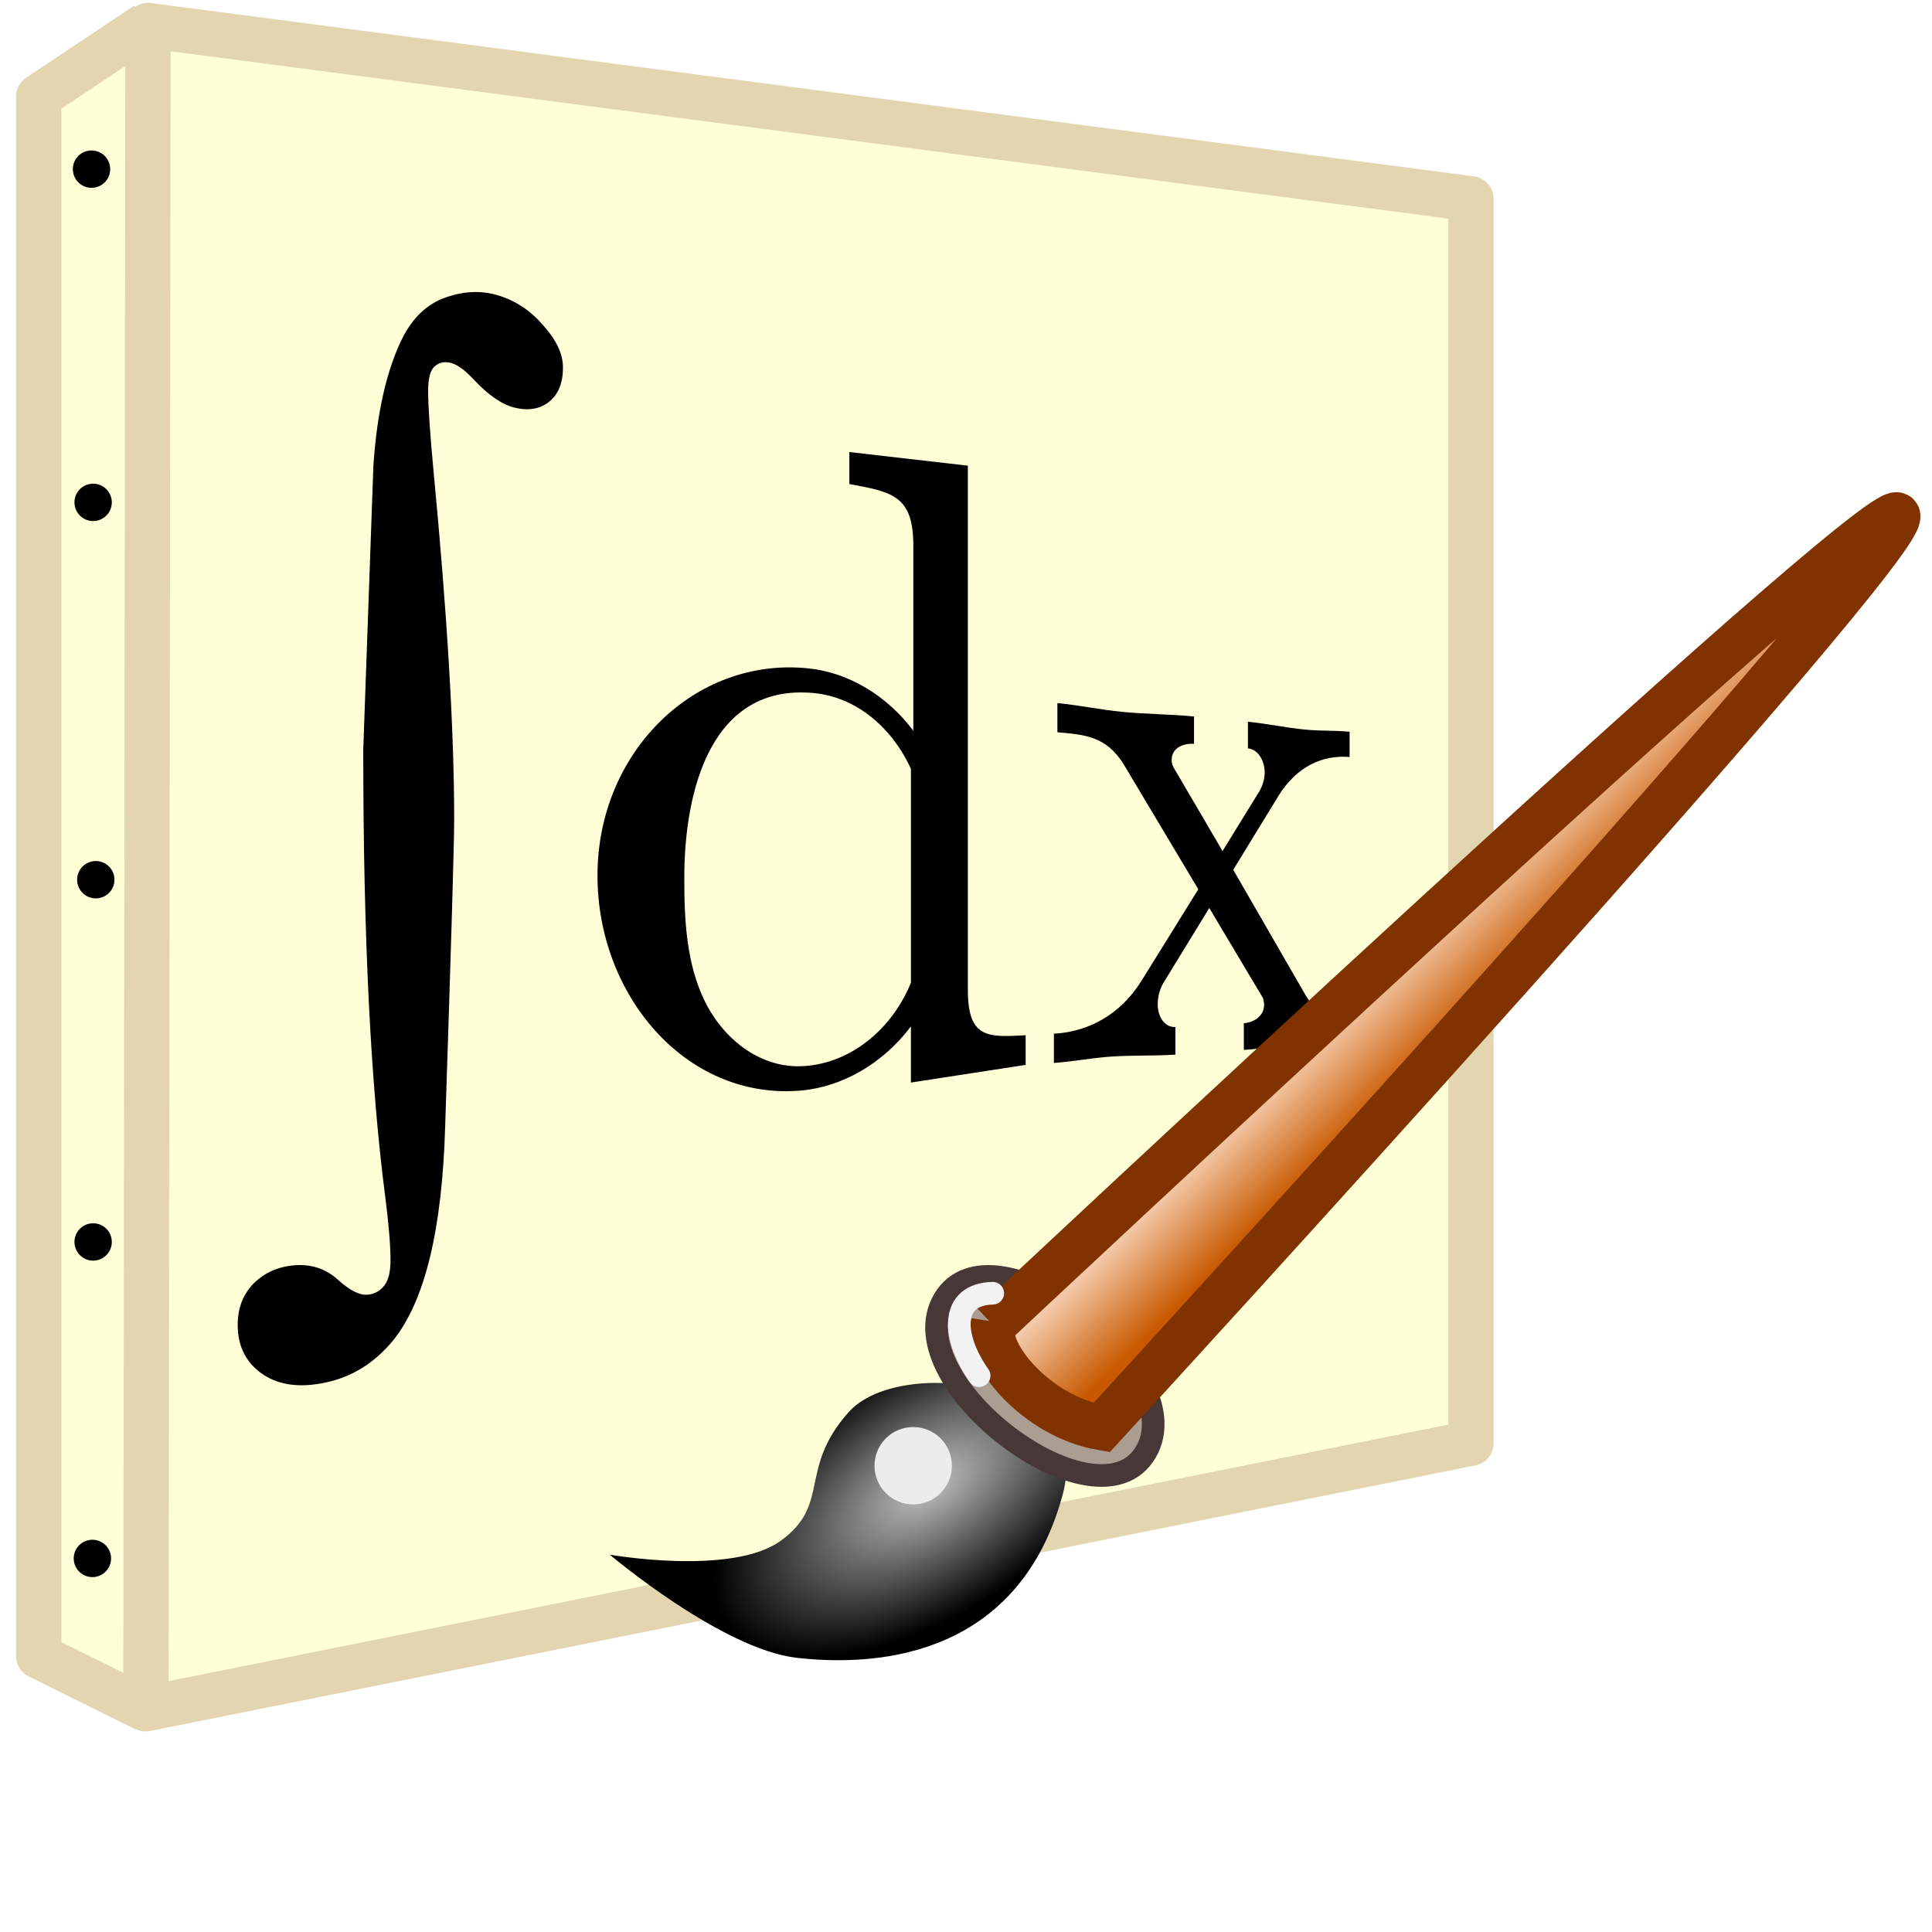
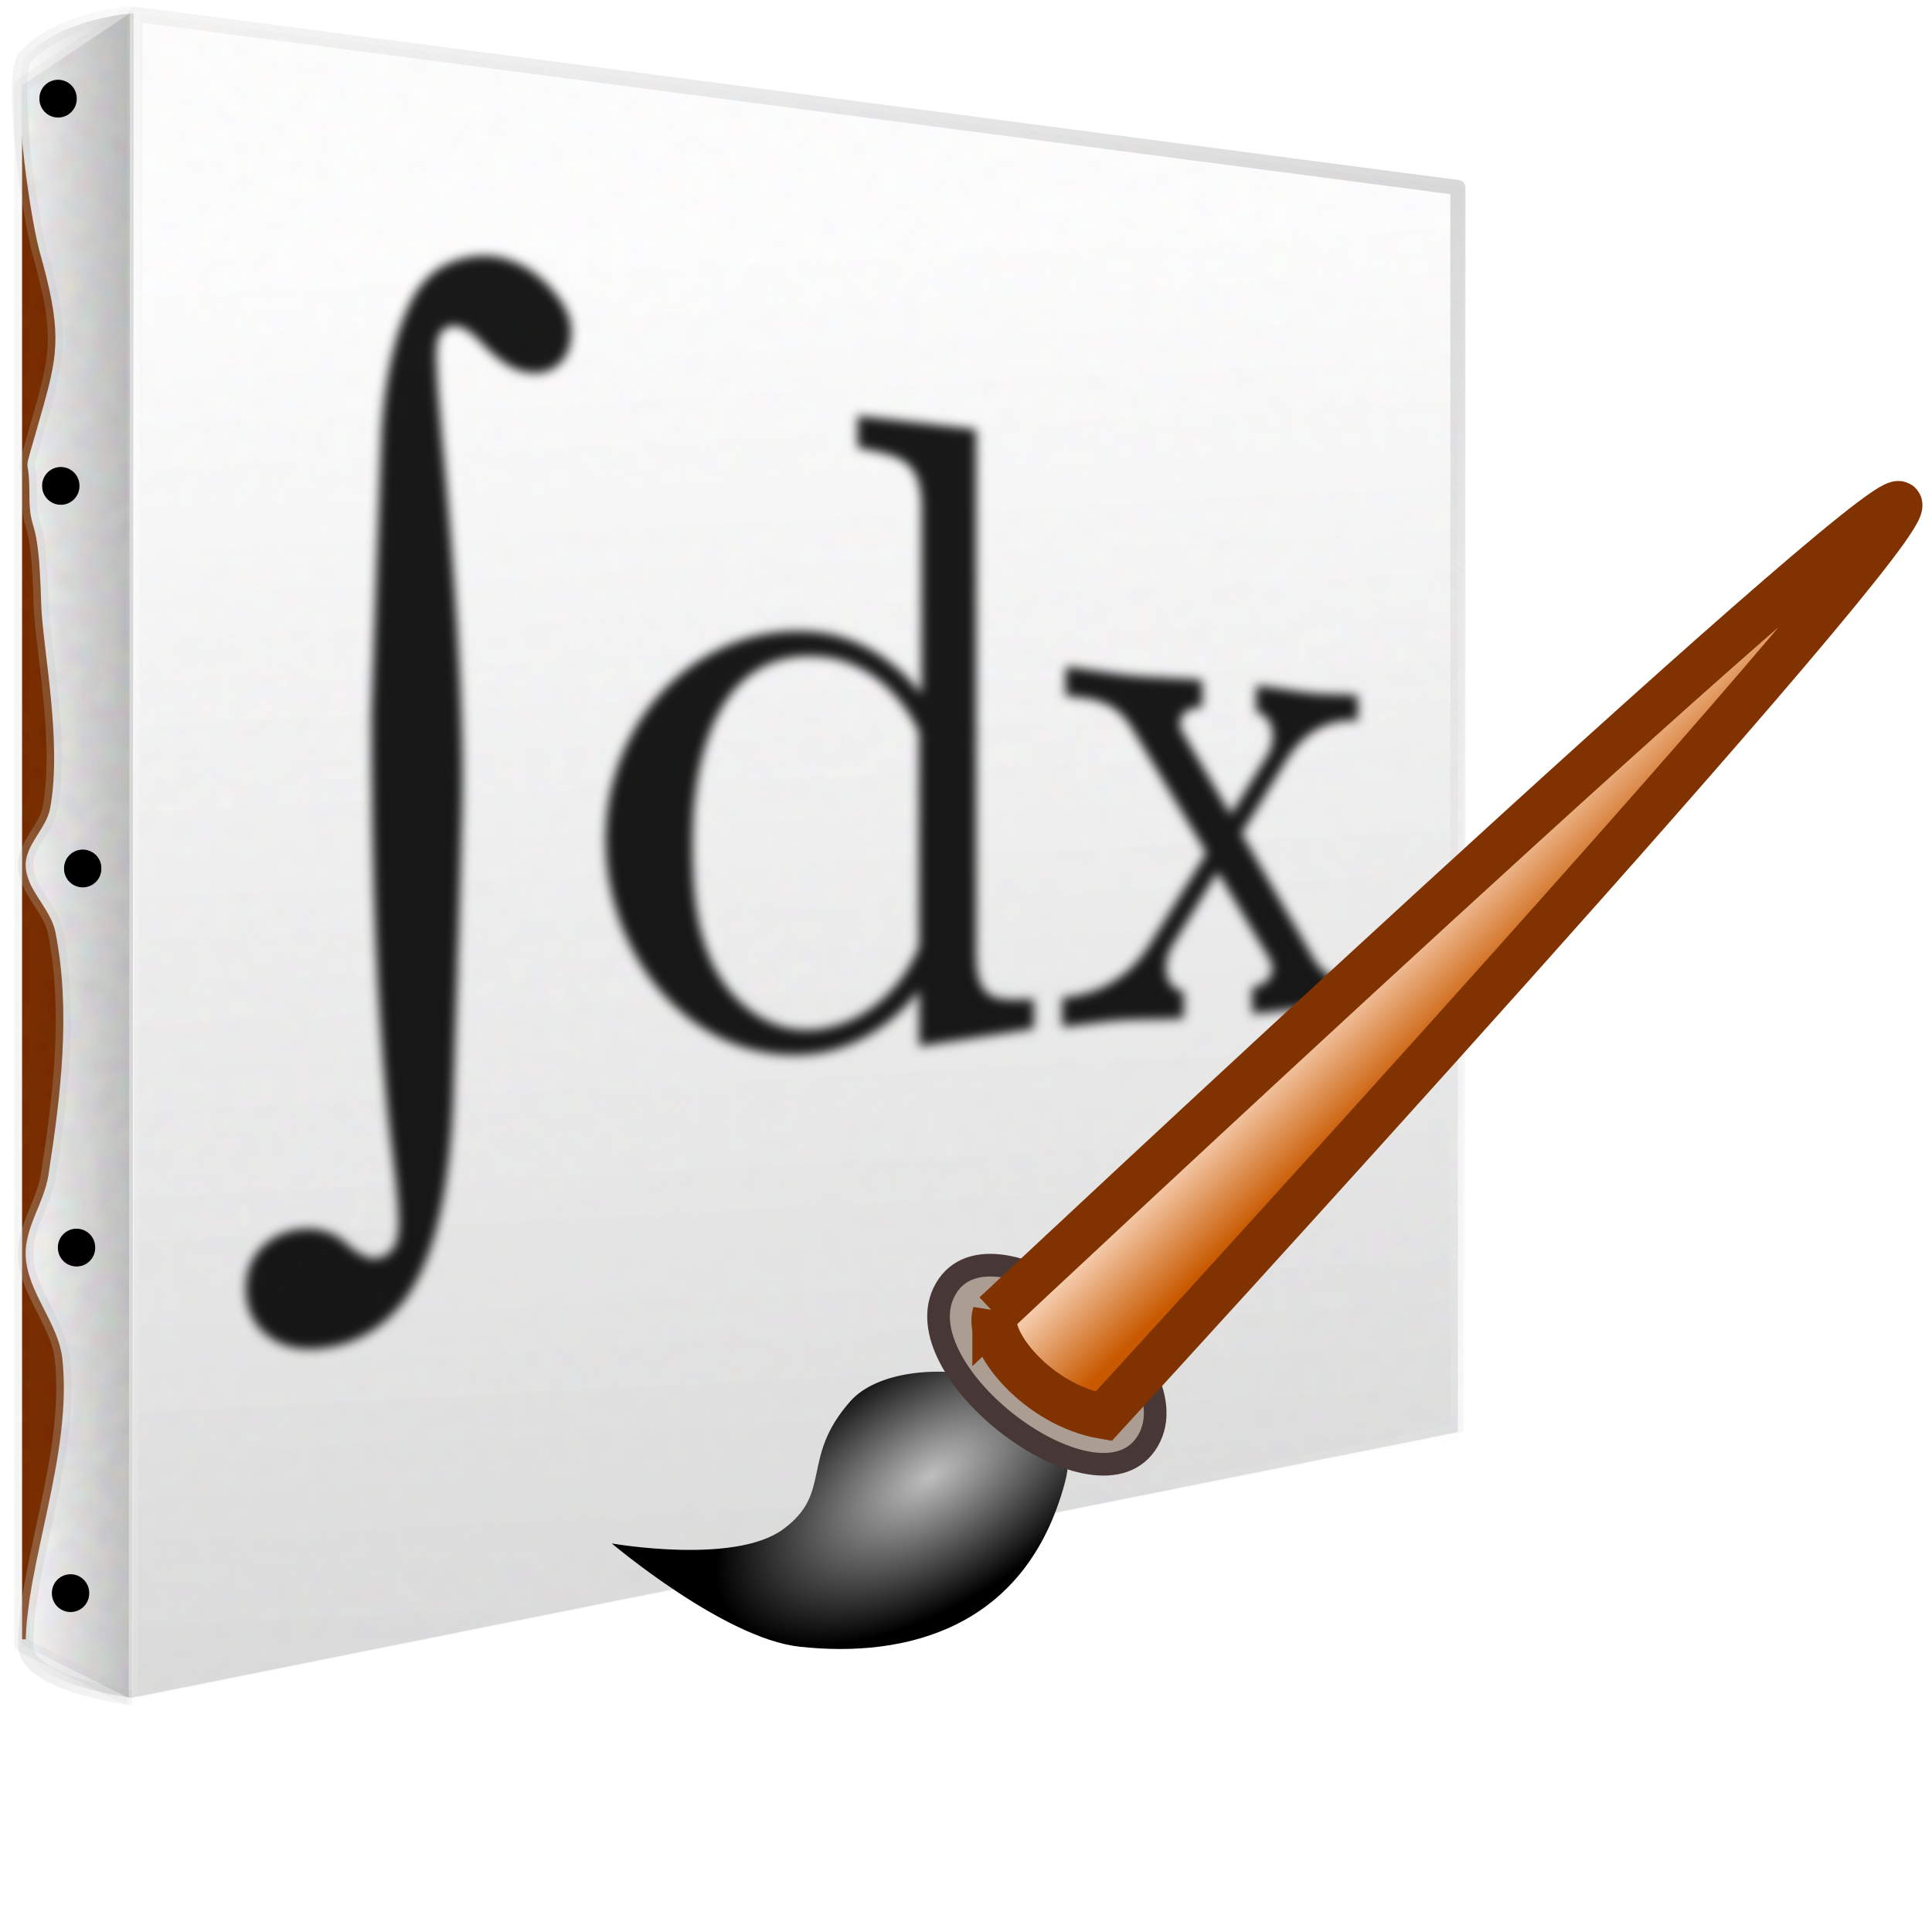
- <svg xmlns="http://www.w3.org/2000/svg" xmlns:xlink="http://www.w3.org/1999/xlink" width="256" height="256" id="svg3088" version="1.1">
+ <svg xmlns="http://www.w3.org/2000/svg" xmlns:ns1="http://www.openswatchbook.org/uri/2009/osb" xmlns:xlink="http://www.w3.org/1999/xlink" version="1.1" id="svg3088" height="256" width="256" enable-background="new">
  <defs id="defs3090">
+     <linearGradient id="linearGradient13475">
+       <stop style="stop-color:#d0d0d0;stop-opacity:1;" offset="0" id="stop13477" />
+       <stop style="stop-color:#cacaca;stop-opacity:0;" offset="1" id="stop13479" />
+     </linearGradient>
+     <linearGradient id="linearGradient13396">
+       <stop style="stop-color:#c4c4c4;stop-opacity:1;" offset="0" id="stop13398" />
+       <stop style="stop-color:#ffffff;stop-opacity:0;" offset="1" id="stop13400" />
+     </linearGradient>
+     <linearGradient id="linearGradient12834">
+       <stop id="stop12836" offset="0" style="stop-color:#cfc4c4;stop-opacity:1" />
+       <stop id="stop12838" offset="1" style="stop-color:#ffffff;stop-opacity:1" />
+     </linearGradient>
+     <linearGradient id="linearGradient4788" ns1:paint="solid">
+       <stop style="stop-color:#ffffff;stop-opacity:1;" offset="0" id="stop4790" />
+     </linearGradient>
+     <linearGradient id="linearGradient3936">
+       <stop style="stop-color:#cbcbcb;stop-opacity:1;" offset="0" id="stop3938" />
+       <stop style="stop-color:#cbcbcb;stop-opacity:0;" offset="1" id="stop3940" />
+     </linearGradient>
+     <linearGradient id="linearGradient3924">
+       <stop style="stop-color:#d4d4d4;stop-opacity:1;" offset="0" id="stop3926" />
+       <stop style="stop-color:#ffffff;stop-opacity:1" offset="1" id="stop3928" />
+     </linearGradient>
    <linearGradient id="linearGradient3970">
      <stop style="stop-color:#c85900;stop-opacity:1;" offset="0" id="stop3972" />
      <stop style="stop-color:#ffe4d1;stop-opacity:1;" offset="1" id="stop3974" />
    </linearGradient>
    <linearGradient id="linearGradient3962">
      <stop style="stop-color:#bfbfbf;stop-opacity:1;" offset="0" id="stop3964" />
      <stop style="stop-color:#000000;stop-opacity:1" offset="1" id="stop3966" />
    </linearGradient>
    <clipPath id="clipPath3088" clipPathUnits="userSpaceOnUse">
      <path id="path3090" d="m 0,0 595.276,0 0,841.89 L 0,841.89 0,0 z" />
    </clipPath>
    <radialGradient xlink:href="#linearGradient3962" id="radialGradient3133" gradientUnits="userSpaceOnUse" gradientTransform="matrix(0.8792177,-0.5750723,0.2955658,0.4518853,-280.8181,628.0653)" cx="134.835" cy="995.722" fx="134.835" fy="995.722" r="30.678" />
    <linearGradient xlink:href="#linearGradient3970" id="linearGradient3135" gradientUnits="userSpaceOnUse" x1="193.84" y1="947.997" x2="183.474" y2="937.497" />
    <linearGradient xlink:href="#linearGradient3970" id="linearGradient3998" gradientUnits="userSpaceOnUse" x1="193.84" y1="947.997" x2="183.474" y2="937.497" gradientTransform="translate(-9,-35)" />
    <radialGradient xlink:href="#linearGradient3962" id="radialGradient4002" gradientUnits="userSpaceOnUse" gradientTransform="matrix(0.8792177,-0.5750723,0.2955658,0.4518853,-289.8181,593.0653)" cx="134.835" cy="995.722" fx="134.835" fy="995.722" r="30.678" />
    <radialGradient xlink:href="#linearGradient3962" id="radialGradient3413" gradientUnits="userSpaceOnUse" gradientTransform="matrix(0.8792177,-0.5750723,0.2955658,0.4518853,-289.8181,593.0653)" cx="134.835" cy="995.722" fx="134.835" fy="995.722" r="30.678" />
    <linearGradient xlink:href="#linearGradient3970" id="linearGradient3415" gradientUnits="userSpaceOnUse" gradientTransform="translate(-9,-35)" x1="193.84" y1="947.997" x2="183.474" y2="937.497" />
+     <linearGradient xlink:href="#linearGradient3924" id="linearGradient3934" x1="97.431" y1="1183.729" x2="-8.574" y2="821.541" gradientUnits="userSpaceOnUse" />
+     <linearGradient xlink:href="#linearGradient3936" id="linearGradient3942" x1="-64.188" y1="909.624" x2="-81.809" y2="909.801" gradientUnits="userSpaceOnUse" />
+     <filter id="filter3987" color-interpolation-filters="sRGB">
+       <feGaussianBlur id="feGaussianBlur3989" stdDeviation="3" />
+     </filter>
+     <linearGradient xlink:href="#linearGradient3936-6" id="linearGradient3942-2" x1="-64.188" y1="909.624" x2="-81.809" y2="909.801" gradientUnits="userSpaceOnUse" />
+     <linearGradient id="linearGradient3936-6">
+       <stop style="stop-color:#cfcfcf;stop-opacity:1;" offset="0" id="stop3938-0" />
+       <stop style="stop-color:#ffffff;stop-opacity:1;" offset="1" id="stop3940-1" />
+     </linearGradient>
+     <linearGradient xlink:href="#linearGradient3924-5" id="linearGradient3934-4" x1="97.431" y1="1183.729" x2="-8.574" y2="821.541" gradientUnits="userSpaceOnUse" />
+     <linearGradient id="linearGradient3924-5">
+       <stop style="stop-color:#d4d4d4;stop-opacity:1;" offset="0" id="stop3926-3" />
+       <stop style="stop-color:#ffffff;stop-opacity:1" offset="1" id="stop3928-6" />
+     </linearGradient>
+     <radialGradient xlink:href="#linearGradient3962-2" id="radialGradient3413-3" gradientUnits="userSpaceOnUse" gradientTransform="matrix(0.8792177,-0.5750723,0.2955658,0.4518853,-289.8181,593.0653)" cx="134.835" cy="995.722" fx="134.835" fy="995.722" r="30.678" />
+     <linearGradient id="linearGradient3962-2">
+       <stop style="stop-color:#bfbfbf;stop-opacity:1;" offset="0" id="stop3964-7" />
+       <stop style="stop-color:#000000;stop-opacity:1" offset="1" id="stop3966-0" />
+     </linearGradient>
+     <linearGradient xlink:href="#linearGradient3970-4" id="linearGradient3415-7" gradientUnits="userSpaceOnUse" gradientTransform="translate(-9,-35)" x1="193.84" y1="947.997" x2="183.474" y2="937.497" />
+     <linearGradient id="linearGradient3970-4">
+       <stop style="stop-color:#c85900;stop-opacity:1;" offset="0" id="stop3972-8" />
+       <stop style="stop-color:#ffe4d1;stop-opacity:1;" offset="1" id="stop3974-1" />
+     </linearGradient>
+     <linearGradient xlink:href="#linearGradient3936-6" id="linearGradient4222" gradientUnits="userSpaceOnUse" x1="-64.188" y1="909.624" x2="-81.809" y2="909.801" />
+     <linearGradient xlink:href="#linearGradient3924-5" id="linearGradient4224" gradientUnits="userSpaceOnUse" x1="97.431" y1="1183.729" x2="-8.574" y2="821.541" />
+     <radialGradient xlink:href="#linearGradient3962-2" id="radialGradient4226" gradientUnits="userSpaceOnUse" gradientTransform="matrix(0.8792177,-0.5750723,0.2955658,0.4518853,-289.8181,593.0653)" cx="134.835" cy="995.722" fx="134.835" fy="995.722" r="30.678" />
+     <linearGradient xlink:href="#linearGradient3970-4" id="linearGradient4228" gradientUnits="userSpaceOnUse" gradientTransform="translate(-9,-35)" x1="193.84" y1="947.997" x2="183.474" y2="937.497" />
+     <linearGradient xlink:href="#linearGradient3936-6" id="linearGradient4272" gradientUnits="userSpaceOnUse" x1="-64.188" y1="909.624" x2="-81.809" y2="909.801" />
+     <linearGradient xlink:href="#linearGradient3924-5" id="linearGradient4274" gradientUnits="userSpaceOnUse" x1="97.431" y1="1183.729" x2="-8.574" y2="821.541" />
+     <radialGradient xlink:href="#linearGradient3962-2" id="radialGradient4276" gradientUnits="userSpaceOnUse" gradientTransform="matrix(0.8792177,-0.5750723,0.2955658,0.4518853,-289.8181,593.0653)" cx="134.835" cy="995.722" fx="134.835" fy="995.722" r="30.678" />
+     <linearGradient xlink:href="#linearGradient3970-4" id="linearGradient4278" gradientUnits="userSpaceOnUse" gradientTransform="translate(-9,-35)" x1="193.84" y1="947.997" x2="183.474" y2="937.497" />
+     <linearGradient xlink:href="#linearGradient3936-6" id="linearGradient4300" gradientUnits="userSpaceOnUse" x1="-64.188" y1="909.624" x2="-81.809" y2="909.801" />
+     <linearGradient xlink:href="#linearGradient3924-5" id="linearGradient4302" gradientUnits="userSpaceOnUse" x1="97.431" y1="1183.729" x2="-8.574" y2="821.541" />
+     <radialGradient xlink:href="#linearGradient3962-2" id="radialGradient4304" gradientUnits="userSpaceOnUse" gradientTransform="matrix(0.8792177,-0.5750723,0.2955658,0.4518853,-289.8181,593.0653)" cx="134.835" cy="995.722" fx="134.835" fy="995.722" r="30.678" />
+     <linearGradient xlink:href="#linearGradient3970-4" id="linearGradient4306" gradientUnits="userSpaceOnUse" gradientTransform="translate(-9,-35)" x1="193.84" y1="947.997" x2="183.474" y2="937.497" />
+     <linearGradient xlink:href="#linearGradient3936-6" id="linearGradient4327" gradientUnits="userSpaceOnUse" x1="-64.188" y1="909.624" x2="-81.809" y2="909.801" />
+     <linearGradient xlink:href="#linearGradient3924-5" id="linearGradient4329" gradientUnits="userSpaceOnUse" x1="97.431" y1="1183.729" x2="-8.574" y2="821.541" />
+     <radialGradient xlink:href="#linearGradient3962-2" id="radialGradient4331" gradientUnits="userSpaceOnUse" gradientTransform="matrix(0.8792177,-0.5750723,0.2955658,0.4518853,-289.8181,593.0653)" cx="134.835" cy="995.722" fx="134.835" fy="995.722" r="30.678" />
+     <linearGradient xlink:href="#linearGradient3970-4" id="linearGradient4333" gradientUnits="userSpaceOnUse" gradientTransform="translate(-9,-35)" x1="193.84" y1="947.997" x2="183.474" y2="937.497" />
+     <linearGradient xlink:href="#linearGradient3936-6" id="linearGradient4355" gradientUnits="userSpaceOnUse" x1="-64.188" y1="909.624" x2="-81.809" y2="909.801" gradientTransform="translate(-245.247,-7.144219)" />
+     <radialGradient xlink:href="#linearGradient3962-2" id="radialGradient4357" gradientUnits="userSpaceOnUse" gradientTransform="matrix(0.8792177,-0.5750723,0.2955658,0.4518853,-289.8181,593.0653)" cx="134.835" cy="995.722" fx="134.835" fy="995.722" r="30.678" />
+     <linearGradient xlink:href="#linearGradient3970-4" id="linearGradient4359" gradientUnits="userSpaceOnUse" gradientTransform="translate(-9,-35)" x1="193.84" y1="947.997" x2="183.474" y2="937.497" />
+     <filter id="filter4592" x="-0.25" y="-0.25" width="1.5" height="1.5" color-interpolation-filters="sRGB">
+       <feGaussianBlur id="feGaussianBlur4594" stdDeviation="1" result="result6" />
+       <feComposite id="feComposite4596" in2="result6" operator="in" in="result6" result="result7" />
+       <feGaussianBlur id="feGaussianBlur4598" stdDeviation="8" result="result3" in="result7" />
+       <feComposite id="feComposite4600" in2="result7" operator="over" result="result91" />
+       <feComposite id="feComposite4602" in2="result91" operator="in" in="result3" result="result5" />
+       <feColorMatrix id="feColorMatrix4604" values="0 0 0 -1 0 0 0 0 -1 0 0 0 0 -1 0 0 0 0 1 0 " result="result4" />
+       <feSpecularLighting id="feSpecularLighting4606" surfaceScale="3" specularConstant="2" specularExponent="45" in="result4" result="result11">
+         <fePointLight id="fePointLight4608" x="-5000" y="-10000" z="20000" />
+       </feSpecularLighting>
+       <feComposite id="feComposite4610" in2="result4" operator="arithmetic" k1="1" result="result10" />
+       <feComposite id="feComposite4612" in2="result10" operator="arithmetic" k2="0.5" k3="1" in="result5" result="result8" />
+       <feComposite id="feComposite4614" in2="result8" result="result9" />
+       <feBlend id="feBlend4616" in2="result9" mode="normal" />
+     </filter>
+     <filter id="filter4650" color-interpolation-filters="sRGB">
+       <feGaussianBlur id="feGaussianBlur4652" stdDeviation="3" />
+     </filter>
+     <filter id="filter4732" color-interpolation-filters="sRGB">
+       <feTurbulence id="feTurbulence4734" numOctaves="5" baseFrequency="0.02" type="fractalNoise" />
+       <feColorMatrix id="feColorMatrix4736" result="result0" values="1 0 0 0 0 0 1 0 0 0 0 0 1 0 0 0 0 0 3 -1 " />
+       <feFlood id="feFlood4738" flood-opacity="1" flood-color="rgb(145,199,195)" result="result1" />
+       <feBlend id="feBlend4740" in2="SourceGraphic" mode="normal" in="result1" result="result2" />
+       <feComposite id="feComposite4742" in2="result0" operator="out" result="result3" />
+       <feComposite id="feComposite4744" in2="SourceGraphic" operator="atop" />
+     </filter>
+     <filter id="filter4774" color-interpolation-filters="sRGB">
+       <feTurbulence id="feTurbulence4776" numOctaves="5" baseFrequency="0.02" type="fractalNoise" />
+       <feColorMatrix id="feColorMatrix4778" result="result0" values="1 0 0 0 0 0 1 0 0 0 0 0 1 0 0 0 0 0 3 -1 " />
+       <feFlood id="feFlood4780" flood-opacity="1" flood-color="rgb(145,199,195)" result="result1" />
+       <feBlend id="feBlend4782" in2="SourceGraphic" mode="normal" in="result1" result="result2" />
+       <feComposite id="feComposite4784" in2="result0" operator="out" result="result3" />
+       <feComposite id="feComposite4786" in2="SourceGraphic" operator="atop" />
+     </filter>
+     <filter id="filter5166">
+       <feGaussianBlur stdDeviation="0.884" id="feGaussianBlur5168" />
+     </filter>
+     <filter id="filter5170" color-interpolation-filters="sRGB">
+       <feTurbulence id="feTurbulence5172" numOctaves="5" baseFrequency="0.02" type="fractalNoise" />
+       <feColorMatrix id="feColorMatrix5174" result="result0" values="1 0 0 0 0 0 1 0 0 0 0 0 1 0 0 0 0 0 3 -1 " />
+       <feFlood id="feFlood5176" flood-opacity="1" flood-color="rgb(145,199,195)" result="result1" />
+       <feBlend id="feBlend5178" in2="SourceGraphic" mode="normal" in="result1" result="result2" />
+       <feComposite id="feComposite5180" in2="result0" operator="out" result="result3" />
+       <feComposite id="feComposite5182" in2="SourceGraphic" operator="atop" />
+     </filter>
+     <filter id="filter6786" color-interpolation-filters="sRGB">
+       <feTurbulence id="feTurbulence6788" numOctaves="5" baseFrequency="0.02" type="fractalNoise" result="result4" />
+       <feColorMatrix id="feColorMatrix6790" result="result0" values="1 0 0 0 0 0 1 0 0 0 0 0 1 0 0 0 0 0 3 -1 " />
+       <feFlood id="feFlood6792" flood-opacity="1" flood-color="rgb(145,199,195)" result="result1" in="result4" />
+       <feBlend id="feBlend6794" in2="SourceGraphic" mode="normal" in="result1" result="result2" />
+       <feComposite id="feComposite6796" in2="result0" operator="out" result="result3" />
+       <feComposite id="feComposite6798" in2="SourceGraphic" operator="atop" />
+     </filter>
+     <linearGradient xlink:href="#linearGradient3924-5" id="linearGradient12772" x1="-187.047" y1="1065.337" x2="-199.683" y2="821.385" gradientUnits="userSpaceOnUse" />
+     <filter id="filter12787">
+       <feTurbulence id="feTurbulence12789" type="fractalNoise" result="result1" baseFrequency="0.386" in="SourceGraphic" />
+       <feComposite id="feComposite13384" operator="out" result="result2" in2="result1" />
+       <feComposite id="feComposite13386" in2="SourceGraphic" operator="atop" />
+     </filter>
+     <linearGradient xlink:href="#linearGradient3924-5" id="linearGradient12832" x1="-107.962" y1="261.754" x2="-198.871" y2="102.754" gradientUnits="userSpaceOnUse" />
+     <linearGradient xlink:href="#linearGradient13396" id="linearGradient13394" x1="-171.198" y1="740.068" x2="-291.192" y2="911.188" gradientUnits="userSpaceOnUse" />
+     <linearGradient xlink:href="#linearGradient3936-6" id="linearGradient13436" gradientUnits="userSpaceOnUse" gradientTransform="translate(-245.247,-7.144219)" x1="-64.188" y1="909.624" x2="-81.809" y2="909.801" />
+     <linearGradient xlink:href="#linearGradient3924-5" id="linearGradient13438" gradientUnits="userSpaceOnUse" x1="-187.047" y1="1065.337" x2="-199.683" y2="821.385" />
+     <linearGradient xlink:href="#linearGradient13396" id="linearGradient13440" gradientUnits="userSpaceOnUse" x1="-171.198" y1="740.068" x2="-291.192" y2="911.188" />
+     <linearGradient xlink:href="#linearGradient3924-5" id="linearGradient13442" gradientUnits="userSpaceOnUse" x1="-107.962" y1="261.754" x2="-198.871" y2="102.754" />
+     <radialGradient xlink:href="#linearGradient3962-2" id="radialGradient13444" gradientUnits="userSpaceOnUse" gradientTransform="matrix(0.8792177,-0.5750723,0.2955658,0.4518853,-289.8181,593.0653)" cx="134.835" cy="995.722" fx="134.835" fy="995.722" r="30.678" />
+     <linearGradient xlink:href="#linearGradient3970-4" id="linearGradient13446" gradientUnits="userSpaceOnUse" gradientTransform="translate(-9,-35)" x1="193.84" y1="947.997" x2="183.474" y2="937.497" />
+     <linearGradient xlink:href="#linearGradient3924-5" id="linearGradient13457" gradientUnits="userSpaceOnUse" x1="-107.962" y1="261.754" x2="-198.871" y2="102.754" gradientTransform="translate(329.5118,5.656854)" />
+     <linearGradient xlink:href="#linearGradient3924-5" id="linearGradient13467" gradientUnits="userSpaceOnUse" x1="-187.047" y1="1065.337" x2="-199.683" y2="821.385" gradientTransform="translate(329.5118,-790.7053)" />
+     <linearGradient xlink:href="#linearGradient13396" id="linearGradient13469" gradientUnits="userSpaceOnUse" x1="-171.198" y1="740.068" x2="-291.192" y2="911.188" gradientTransform="translate(329.5118,-790.7053)" />
+     <linearGradient xlink:href="#linearGradient3936-6" id="linearGradient13472" gradientUnits="userSpaceOnUse" gradientTransform="translate(84.26476,-797.8496)" x1="-64.188" y1="909.624" x2="-81.809" y2="909.801" />
+     <linearGradient xlink:href="#linearGradient13475" id="linearGradient13481" x1="-60.601" y1="108.365" x2="30.72" y2="103.865" gradientUnits="userSpaceOnUse" />
+     <linearGradient xlink:href="#linearGradient3936-6" id="linearGradient3249" gradientUnits="userSpaceOnUse" gradientTransform="translate(18.26476,-797.8496)" x1="-64.188" y1="909.624" x2="-81.809" y2="909.801" />
+     <linearGradient xlink:href="#linearGradient13475" id="linearGradient3251" gradientUnits="userSpaceOnUse" x1="-60.601" y1="108.365" x2="30.72" y2="103.865" gradientTransform="translate(-66,0)" />
+     <linearGradient xlink:href="#linearGradient3936-6" id="linearGradient3254" gradientUnits="userSpaceOnUse" gradientTransform="translate(83.76476,-797.8496)" x1="-64.188" y1="909.624" x2="-81.809" y2="909.801" />
+     <linearGradient xlink:href="#linearGradient13475" id="linearGradient3256" gradientUnits="userSpaceOnUse" x1="-60.601" y1="108.365" x2="30.72" y2="103.865" gradientTransform="translate(-0.5,0)" />
+     <filter id="filter3180">
+       <feBlend mode="multiply" in2="BackgroundImage" id="feBlend3182" />
+     </filter>
  </defs>
-   <g id="layer1" transform="translate(0,-796.3622)">
-     <g id="g3383" transform="translate(86,0)">
-       <path id="path3130" d="m -66.703,1022.83 -14.163,-7.024 0,-206.646 14.32,-9.559" style="fill:#ffffd7;fill-opacity:1;stroke:#e3d5af;stroke-width:6;stroke-linecap:butt;stroke-linejoin:round;stroke-miterlimit:4;stroke-opacity:1;stroke-dasharray:none" />
-       <path id="path5429" d="m -66.665,1022.782 175.576,-35.19 0,-164.891 -175.298,-22.962 z" style="fill:#ffffd7;fill-opacity:1;stroke:#e3d5af;stroke-width:6;stroke-linecap:round;stroke-linejoin:round;stroke-miterlimit:4;stroke-opacity:1;stroke-dasharray:none" />
-       <path transform="matrix(0.3783784,0,0,0.3783784,39.90335,796.8932)" d="m -294.156,57.833 c 0,3.612 -2.928,6.541 -6.541,6.541 -3.612,0 -6.541,-2.928 -6.541,-6.541 0,-3.612 2.928,-6.541 6.541,-6.541 3.612,0 6.541,2.928 6.541,6.541 z" id="path3943" style="fill:#000000;fill-opacity:1;stroke:none" />
-       <path transform="matrix(0.3783784,0,0,0.3783784,40.11835,841.0457)" d="m -294.156,57.833 c 0,3.612 -2.928,6.541 -6.541,6.541 -3.612,0 -6.541,-2.928 -6.541,-6.541 0,-3.612 2.928,-6.541 6.541,-6.541 3.612,0 6.541,2.928 6.541,6.541 z" id="path3943-9" style="fill:#000000;fill-opacity:1;stroke:none" />
-       <path transform="matrix(0.3783784,0,0,0.3783784,40.4719,891.0457)" d="m -294.156,57.833 c 0,3.612 -2.928,6.541 -6.541,6.541 -3.612,0 -6.541,-2.928 -6.541,-6.541 0,-3.612 2.928,-6.541 6.541,-6.541 3.612,0 6.541,2.928 6.541,6.541 z" id="path3943-7" style="fill:#000000;fill-opacity:1;stroke:none" />
-       <path transform="matrix(0.3783784,0,0,0.3783784,40.11835,939.0457)" d="m -294.156,57.833 c 0,3.612 -2.928,6.541 -6.541,6.541 -3.612,0 -6.541,-2.928 -6.541,-6.541 0,-3.612 2.928,-6.541 6.541,-6.541 3.612,0 6.541,2.928 6.541,6.541 z" id="path3943-0" style="fill:#000000;fill-opacity:1;stroke:none" />
-       <path transform="matrix(0.3783784,0,0,0.3783784,40.01994,980.9793)" d="m -294.156,57.833 c 0,3.612 -2.928,6.541 -6.541,6.541 -3.612,0 -6.541,-2.928 -6.541,-6.541 0,-3.612 2.928,-6.541 6.541,-6.541 3.612,0 6.541,2.928 6.541,6.541 z" id="path3943-0-1" style="fill:#000000;fill-opacity:1;stroke:none" />
-       <g transform="matrix(0.8296187,0,0,0.8296187,168.2517,72.59028)" id="g3378">
-         <path style="font-size:144px;font-style:normal;font-variant:normal;font-weight:normal;font-stretch:normal;text-align:start;line-height:125%;letter-spacing:0px;word-spacing:0px;writing-mode:lr-tb;text-anchor:start;fill:#000000;fill-opacity:1;stroke:none;font-family:BKM-cmr10;-inkscape-font-specification:BKM-cmr10" d="m -248.453,992.199 c 0,0 1.619,-45.338 1.619,-45.338 0.569,-8.612 2.14,-15.474 4.695,-20.557 1.666,-3.231 3.93,-5.345 6.773,-6.352 2.866,-1.032 5.607,-1.168 8.227,-0.426 2.875,0.815 5.345,2.433 7.424,4.844 2.114,2.35 3.163,4.583 3.164,6.716 -4e-5,2.507 -0.745,4.345 -2.243,5.522 -1.453,1.145 -3.282,1.453 -5.498,0.913 -2.009,-0.489 -4.211,-2.012 -6.612,-4.588 -1.359,-1.446 -2.547,-2.301 -3.562,-2.559 -1.02,-0.259 -1.893,-0.062 -2.619,0.593 -0.667,0.617 -1.002,1.906 -1.002,3.868 -3e-5,2.354 0.274,6.479 0.82,12.366 2.231,23.3 3.339,41.941 3.339,56.098 -4e-5,3.72 -0.478,20.022 -1.438,49.001 -0.481,16.46 -3.208,27.815 -8.264,34.143 -3.393,4.161 -7.674,6.548 -12.893,7.123 -3.457,0.381 -6.32,-0.31 -8.568,-2.088 -2.269,-1.796 -3.412,-4.287 -3.412,-7.46 0,-2.694 0.866,-4.917 2.59,-6.657 1.779,-1.733 3.984,-2.685 6.603,-2.864 2.656,-0.182 4.922,0.592 6.81,2.31 1.873,1.704 3.443,2.499 4.717,2.397 1.077,-0.087 1.96,-0.557 2.652,-1.409 0.689,-0.85 1.033,-2.211 1.033,-4.085 -3e-5,-2.386 -0.281,-5.778 -0.845,-10.185 -2.333,-17.91 -3.508,-41.731 -3.508,-71.323" id="path3275" />
-         <path style="font-size:144px;font-style:normal;font-variant:normal;font-weight:normal;font-stretch:normal;text-align:start;line-height:125%;letter-spacing:0px;word-spacing:0px;writing-mode:lr-tb;text-anchor:start;fill:#000000;fill-opacity:1;stroke:none;font-family:BKM-cmr10;-inkscape-font-specification:BKM-cmr10" d="m -178.929,1046.626 c 7.035,-0.512 13.556,-4.444 17.951,-10.274 0,0 0,8.967 0,8.967 0,0 18.326,-2.822 18.326,-2.822 0,0 0,-4.734 0,-4.734 -6.101,0.336 -9.232,0.508 -9.232,-7.266 0,0 0,-83.705 0,-83.705 0,0 -18.929,-2.177 -18.929,-2.177 0,0 0,5.115 0,5.115 6.874,1.252 10.218,1.861 10.218,9.824 0,0 0,29.574 0,29.574 -4.125,-5.506 -10.218,-9.294 -16.794,-9.967 -18.097,-1.854 -33.651,13.37 -33.651,33.097 0,19.081 14.021,35.685 32.112,34.368 m -14.883,-14.11 c -3.054,-6.142 -3.362,-13.171 -3.362,-19.894 0,-14.227 4.42,-31.015 20.619,-29.519 6.949,0.642 12.615,5.613 15.577,12.114 0,0 0,34.16 0,34.16 -2.961,7.261 -9.432,12.833 -17.109,13.314 -6.689,0.42 -12.567,-3.979 -15.725,-10.176" id="path3277" />
-         <path style="font-size:144px;font-style:normal;font-variant:normal;font-weight:normal;font-stretch:normal;text-align:start;line-height:125%;letter-spacing:0px;word-spacing:0px;writing-mode:lr-tb;text-anchor:start;fill:#000000;fill-opacity:1;stroke:none;font-family:BKM-cmr10;-inkscape-font-specification:BKM-cmr10" d="m -138.14,1042.187 c 3.007,-0.206 5.963,-0.802 9.08,-1.013 3.583,-0.241 6.989,-0.089 10.325,-0.318 0,0 0,-4.41 0,-4.41 -1.71,0.094 -2.826,-1.624 -2.826,-3.657 0,-1.271 0.407,-2.683 1.116,-3.721 0,0 7.123,-11.627 7.123,-11.627 0,0 8.571,14.378 8.571,14.378 0.092,0.358 0.183,0.715 0.183,1.077 0,2.049 -2.027,2.883 -3.238,2.95 0,0 0,4.262 0,4.262 3.421,-0.235 6.858,-0.828 10.219,-1.054 2.689,-0.181 5.414,-0.018 8.091,-0.201 0,0 0,-4.014 0,-4.014 -3.354,0.185 -6.006,0.331 -8.354,-3.313 0,0 -11.648,-20.191 -11.648,-20.191 0,0 7.292,-11.913 7.292,-11.913 2.859,-4.563 6.963,-6.466 11.294,-6.1 0,0 0,-4.033 0,-4.033 -2.362,-0.232 -4.676,-0.108 -7.113,-0.345 -3.013,-0.292 -6.086,-0.952 -9.128,-1.25 0,0 0,4.253 0,4.253 1.574,0.133 2.676,1.913 2.676,3.841 0,1.205 -0.458,2.5 -1.102,3.426 0,0 -5.629,9.129 -5.629,9.129 0,0 -7.828,-13.366 -7.828,-13.366 -0.201,-0.393 -0.301,-0.779 -0.301,-1.158 0,-2.146 2.195,-2.717 3.576,-2.6 0,0 0,-4.369 0,-4.369 -3.777,-0.371 -7.541,-0.357 -11.499,-0.741 -3.407,-0.331 -6.884,-1.064 -10.321,-1.401 0,0 0,4.665 0,4.665 4.422,0.374 7.772,0.658 10.531,5.026 0,0 11.974,20.049 11.974,20.049 0,0 -9.156,14.745 -9.156,14.745 -3.345,5.284 -8.382,8.02 -13.91,8.324 0,0 0,4.672 0,4.672" id="path3279" />
-       </g>
+   <g id="layer1" transform="translate(0,-796.3622)" style="display:inline">
+     <rect style="fill:#803300;fill-opacity:1;stroke:none" id="rect3959" width="9.29" height="208.638" x="2.928" y="804.942" />
+     <g style="display:inline" id="g3174" transform="translate(0,796.3622)">
+       <path style="fill:url(#linearGradient13472);fill-opacity:1;stroke:url(#linearGradient13481);stroke-width:2;stroke-linecap:butt;stroke-linejoin:round;stroke-miterlimit:4;stroke-opacity:0.875;stroke-dasharray:none;display:inline" d="m 17.562,224.98 c 0,0 -14.176,-1.755 -14.163,-7.024 C 3.427,207.202 9.609,192.753 8.269,180.102 7.755,175.249 3.549,171.172 3.399,166.294 3.287,162.631 5.854,159.342 6.414,155.72 8.054,145.103 9.42,134.044 7.341,123.503 6.715,120.329 3.418,117.868 3.399,114.633 3.383,111.895 6.152,109.782 6.646,107.09 8.285,98.147 5.608,85.709 5.451,79.839 5.119,67.376 3.891,71.342 3.891,65.267 c 0,-6.224 -1.272,-0.273 1.832,-11.365 C 7.791,46.51 8.154,43.608 5.203,33.169 3.847,28.008 1.315,10.162 3.348,7.555 8.186,2.33 17.72,1.751 17.72,1.751" id="path3130-6" />
+       <path style="fill:url(#linearGradient13467);fill-opacity:1;fill-rule:nonzero;stroke:url(#linearGradient13469);stroke-width:2;stroke-linecap:round;stroke-linejoin:round;stroke-miterlimit:4;stroke-opacity:1;stroke-dasharray:none;display:inline" d="m 17.6,224.933 175.576,-35.19 0,-164.891 L 17.877,1.889 z" id="path5429-2" />
+       <path style="fill:#000000;fill-opacity:1;stroke:none;display:inline" id="path3943-92" d="m -294.156,57.833 a 6.541,6.541 0 1 1 -13.081,0 6.541,6.541 0 1 1 13.081,0 z" transform="matrix(0.3783784,0,0,0.3783784,121.4725,-8.811409)" />
+       <path style="fill:#000000;fill-opacity:1;stroke:none;display:inline" id="path3943-9-6" d="m -294.156,57.833 a 6.541,6.541 0 1 1 -13.081,0 6.541,6.541 0 1 1 13.081,0 z" transform="matrix(0.3783784,0,0,0.3783784,121.8324,42.50055)" />
+       <path style="fill:#000000;fill-opacity:1;stroke:none;display:inline" id="path3943-7-3" d="m -294.156,57.833 a 6.541,6.541 0 1 1 -13.081,0 6.541,6.541 0 1 1 13.081,0 z" transform="matrix(0.3783784,0,0,0.3783784,124.7367,93.1962)" />
+       <path style="fill:#000000;fill-opacity:1;stroke:none;display:inline" id="path3943-0-2" d="m -294.156,57.833 a 6.541,6.541 0 1 1 -13.081,0 6.541,6.541 0 1 1 13.081,0 z" transform="matrix(0.3783784,0,0,0.3783784,123.9193,143.4281)" />
+       <path style="fill:#000000;fill-opacity:1;stroke:none;display:inline" id="path3943-0-1-7" d="m -294.156,57.833 a 6.541,6.541 0 1 1 -13.081,0 6.541,6.541 0 1 1 13.081,0 z" transform="matrix(0.3783784,0,0,0.3783784,123.1253,189.2167)" />
    </g>
-     <g id="g3405" transform="translate(0,28)">
-       <g id="g3396">
-         <path style="fill:url(#radialGradient3413);fill-opacity:1;stroke:none" d="m 80.798,974.364 c 0,0 14.869,12.572 24.846,13.677 14.233,1.577 30.075,-2.47 35.212,-21.805 3.946,-14.857 -21.672,-18.321 -28.412,-10.748 -6.741,7.573 -2.286,12.178 -9,17.037 -6.481,4.69 -22.646,1.839 -22.646,1.839 z" id="path5346" />
-         <path style="fill:#ac9d93;stroke:#483737;stroke-width:3;stroke-linecap:butt;stroke-linejoin:miter;stroke-miterlimit:4;stroke-opacity:1;stroke-dasharray:none" d="m 151.854,960.732 c 6.303,-10.9 -20.503,-31 -26.806,-20.1 -6.303,10.899 20.503,31 26.806,20.1 z" id="path5348" />
-         <path style="fill:url(#linearGradient3415);fill-opacity:1;stroke:#803300;stroke-width:6;stroke-linecap:butt;stroke-linejoin:miter;stroke-miterlimit:4;stroke-opacity:1;stroke-dasharray:none" d="m 131.576,943.947 c 0,0 116.408,-109.173 119.808,-107.346 3.69,1.983 -105.419,120.931 -105.419,120.931 -8.671,-1.489 -15.561,-9.92 -14.389,-13.586 z" id="path5340" />
-       </g>
-       <path transform="matrix(1.705882,0,0,1.705882,-24.64913,649.8137)" d="m 88.388,183.345 c 0,1.66 -1.345,3.005 -3.005,3.005 -1.66,0 -3.005,-1.345 -3.005,-3.005 0,-1.66 1.345,-3.005 3.005,-3.005 1.66,0 3.005,1.345 3.005,3.005 z" id="path3912" style="fill:#ececec;fill-opacity:1;stroke:none" />
-       <path id="path3978" d="m 129.736,950.647 c -3.667,-5.245 -3.855,-10.8 1.806,-10.924" style="fill:none;stroke:#f2f2f2;stroke-width:3;stroke-linecap:round;stroke-linejoin:miter;stroke-miterlimit:4;stroke-opacity:1;stroke-dasharray:none" />
+   </g>
+   <g id="layer3" style="display:inline;filter:url(#filter3180)">
+     <path style="opacity:0.211;fill:url(#linearGradient13457);fill-opacity:1;fill-rule:nonzero;stroke:none;display:inline;filter:url(#filter12787)" d="m 18.307,224.933 175.576,-35.19 0,-164.891 L 18.584,1.889 z" id="path12774" />
+     <path id="path3247" d="m 17.062,224.98 -14.163,-7.024 0,-206.646 14.32,-9.559" style="opacity:0.709;fill:url(#linearGradient3254);fill-opacity:1;stroke:url(#linearGradient3256);stroke-width:2;stroke-linecap:butt;stroke-linejoin:round;stroke-miterlimit:4;stroke-opacity:0.875;stroke-dasharray:none;display:inline;filter:url(#filter12787)" />
+   </g>
+   <g id="layer5" style="display:inline">
+     <g id="g3378-2-4" transform="matrix(0.8296187,0,0,0.8296187,255.3466,-728.5745)" style="opacity:0.9;fill:#000000;fill-opacity:1;display:inline;filter:url(#filter5166)">
+       <path id="path3275-6-2" d="m -248.453,992.199 c 0,0 1.619,-45.338 1.619,-45.338 0.569,-8.612 2.14,-15.474 4.695,-20.557 1.666,-3.231 3.93,-5.345 6.773,-6.352 2.866,-1.032 5.607,-1.168 8.227,-0.426 2.875,0.815 5.345,2.433 7.424,4.844 2.114,2.35 3.163,4.583 3.164,6.716 -4e-5,2.507 -0.745,4.345 -2.243,5.522 -1.453,1.145 -3.282,1.453 -5.498,0.913 -2.009,-0.489 -4.211,-2.012 -6.612,-4.588 -1.359,-1.446 -2.547,-2.301 -3.562,-2.559 -1.02,-0.259 -1.893,-0.062 -2.619,0.593 -0.667,0.617 -1.002,1.906 -1.002,3.868 -3e-5,2.354 0.274,6.479 0.82,12.366 2.231,23.3 3.339,41.941 3.339,56.098 -4e-5,3.72 -0.478,20.022 -1.438,49.001 -0.481,16.46 -3.208,27.815 -8.264,34.143 -3.393,4.161 -7.674,6.548 -12.893,7.123 -3.457,0.381 -6.32,-0.31 -8.568,-2.088 -2.269,-1.796 -3.412,-4.287 -3.412,-7.46 0,-2.694 0.866,-4.917 2.59,-6.657 1.779,-1.733 3.984,-2.685 6.603,-2.864 2.656,-0.182 4.922,0.592 6.81,2.31 1.873,1.704 3.443,2.499 4.717,2.397 1.077,-0.087 1.96,-0.557 2.652,-1.409 0.689,-0.85 1.033,-2.211 1.033,-4.085 -3e-5,-2.386 -0.281,-5.778 -0.845,-10.185 -2.333,-17.91 -3.508,-41.731 -3.508,-71.323" style="font-size:144px;font-style:normal;font-variant:normal;font-weight:normal;font-stretch:normal;text-align:start;line-height:125%;letter-spacing:0px;word-spacing:0px;writing-mode:lr-tb;text-anchor:start;fill:#000000;fill-opacity:1;stroke:none;font-family:BKM-cmr10;-inkscape-font-specification:BKM-cmr10" />
+       <path id="path3277-76-3" d="m -178.929,1046.626 c 7.035,-0.512 13.556,-4.444 17.951,-10.274 0,0 0,8.967 0,8.967 0,0 18.326,-2.822 18.326,-2.822 0,0 0,-4.734 0,-4.734 -6.101,0.336 -9.232,0.508 -9.232,-7.266 0,0 0,-83.705 0,-83.705 0,0 -18.929,-2.177 -18.929,-2.177 0,0 0,5.115 0,5.115 6.874,1.252 10.218,1.861 10.218,9.824 0,0 0,29.574 0,29.574 -4.125,-5.506 -10.218,-9.294 -16.794,-9.967 -18.097,-1.854 -33.651,13.37 -33.651,33.097 0,19.081 14.021,35.685 32.112,34.368 m -14.883,-14.11 c -3.054,-6.142 -3.362,-13.171 -3.362,-19.894 0,-14.227 4.42,-31.015 20.619,-29.519 6.949,0.642 12.615,5.613 15.577,12.114 0,0 0,34.16 0,34.16 -2.961,7.261 -9.432,12.833 -17.109,13.314 -6.689,0.42 -12.567,-3.979 -15.725,-10.176" style="font-size:144px;font-style:normal;font-variant:normal;font-weight:normal;font-stretch:normal;text-align:start;line-height:125%;letter-spacing:0px;word-spacing:0px;writing-mode:lr-tb;text-anchor:start;fill:#000000;fill-opacity:1;stroke:none;font-family:BKM-cmr10;-inkscape-font-specification:BKM-cmr10" />
+       <path id="path3279-7-1" d="m -138.14,1042.187 c 3.007,-0.206 5.963,-0.802 9.08,-1.013 3.583,-0.241 6.989,-0.089 10.325,-0.318 0,0 0,-4.41 0,-4.41 -1.71,0.094 -2.826,-1.624 -2.826,-3.657 0,-1.271 0.407,-2.683 1.116,-3.721 0,0 7.123,-11.627 7.123,-11.627 0,0 8.571,14.378 8.571,14.378 0.092,0.358 0.183,0.715 0.183,1.077 0,2.049 -2.027,2.883 -3.238,2.95 0,0 0,4.262 0,4.262 3.421,-0.235 6.858,-0.828 10.219,-1.054 2.689,-0.181 5.414,-0.018 8.091,-0.201 0,0 0,-4.014 0,-4.014 -3.354,0.185 -6.006,0.331 -8.354,-3.313 0,0 -11.648,-20.191 -11.648,-20.191 0,0 7.292,-11.913 7.292,-11.913 2.859,-4.563 6.963,-6.466 11.294,-6.1 0,0 0,-4.033 0,-4.033 -2.362,-0.232 -4.676,-0.108 -7.113,-0.345 -3.013,-0.292 -6.086,-0.952 -9.128,-1.25 0,0 0,4.253 0,4.253 1.574,0.133 2.676,1.913 2.676,3.841 0,1.205 -0.458,2.5 -1.102,3.426 0,0 -5.629,9.129 -5.629,9.129 0,0 -7.828,-13.366 -7.828,-13.366 -0.201,-0.393 -0.301,-0.779 -0.301,-1.158 0,-2.146 2.195,-2.717 3.576,-2.6 0,0 0,-4.369 0,-4.369 -3.777,-0.371 -7.541,-0.357 -11.499,-0.741 -3.407,-0.331 -6.884,-1.064 -10.321,-1.401 0,0 0,4.665 0,4.665 4.422,0.374 7.772,0.658 10.531,5.026 0,0 11.974,20.049 11.974,20.049 0,0 -9.156,14.745 -9.156,14.745 -3.345,5.284 -8.382,8.02 -13.91,8.324 0,0 0,4.672 0,4.672" style="font-size:144px;font-style:normal;font-variant:normal;font-weight:normal;font-stretch:normal;text-align:start;line-height:125%;letter-spacing:0px;word-spacing:0px;writing-mode:lr-tb;text-anchor:start;fill:#000000;fill-opacity:1;stroke:none;font-family:BKM-cmr10;-inkscape-font-specification:BKM-cmr10" />
+     </g>
+   </g>
+   <g id="layer4" style="display:inline">
+     <path style="fill:#ececec;fill-opacity:1;stroke:none;display:inline" id="path3912-1" d="m 88.388,183.345 a 3.005,3.005 0 1 1 -6.01,0 3.005,3.005 0 1 1 6.01,0 z" transform="matrix(1.705882,0,0,1.705882,-26.38437,-120.0359)" />
+     <path style="fill:none;stroke:#f2f2f2;stroke-width:3;stroke-linecap:round;stroke-linejoin:miter;stroke-miterlimit:4;stroke-opacity:1;stroke-dasharray:none;display:inline" d="m 128.001,180.797 c -3.667,-5.245 -3.855,-10.8 1.806,-10.924" id="path3978-3" />
+     <g style="display:inline" id="g3396-0" transform="translate(0.26476,-769.8496)">
+       <path id="path5346-0" d="m 80.798,974.364 c 0,0 14.869,12.572 24.846,13.677 14.233,1.577 30.075,-2.47 35.212,-21.805 3.946,-14.857 -21.672,-18.321 -28.412,-10.748 -6.741,7.573 -2.286,12.178 -9,17.037 -6.481,4.69 -22.646,1.839 -22.646,1.839 z" style="fill:url(#radialGradient13444);fill-opacity:1;stroke:none" />
+       <path id="path5348-7" d="m 151.854,960.732 c 6.303,-10.9 -20.503,-31 -26.806,-20.1 -6.303,10.899 20.503,31 26.806,20.1 z" style="fill:#ac9d93;stroke:#483737;stroke-width:3;stroke-linecap:butt;stroke-linejoin:miter;stroke-miterlimit:4;stroke-opacity:1;stroke-dasharray:none" />
+       <path id="path5340-0" d="m 131.576,943.947 c 0,0 116.408,-109.173 119.808,-107.346 3.69,1.983 -105.419,120.931 -105.419,120.931 -8.671,-1.489 -15.561,-9.92 -14.389,-13.586 z" style="fill:url(#linearGradient13446);fill-opacity:1;stroke:#803300;stroke-width:6;stroke-linecap:butt;stroke-linejoin:miter;stroke-miterlimit:4;stroke-opacity:1;stroke-dasharray:none" />
    </g>
  </g>
</svg>
